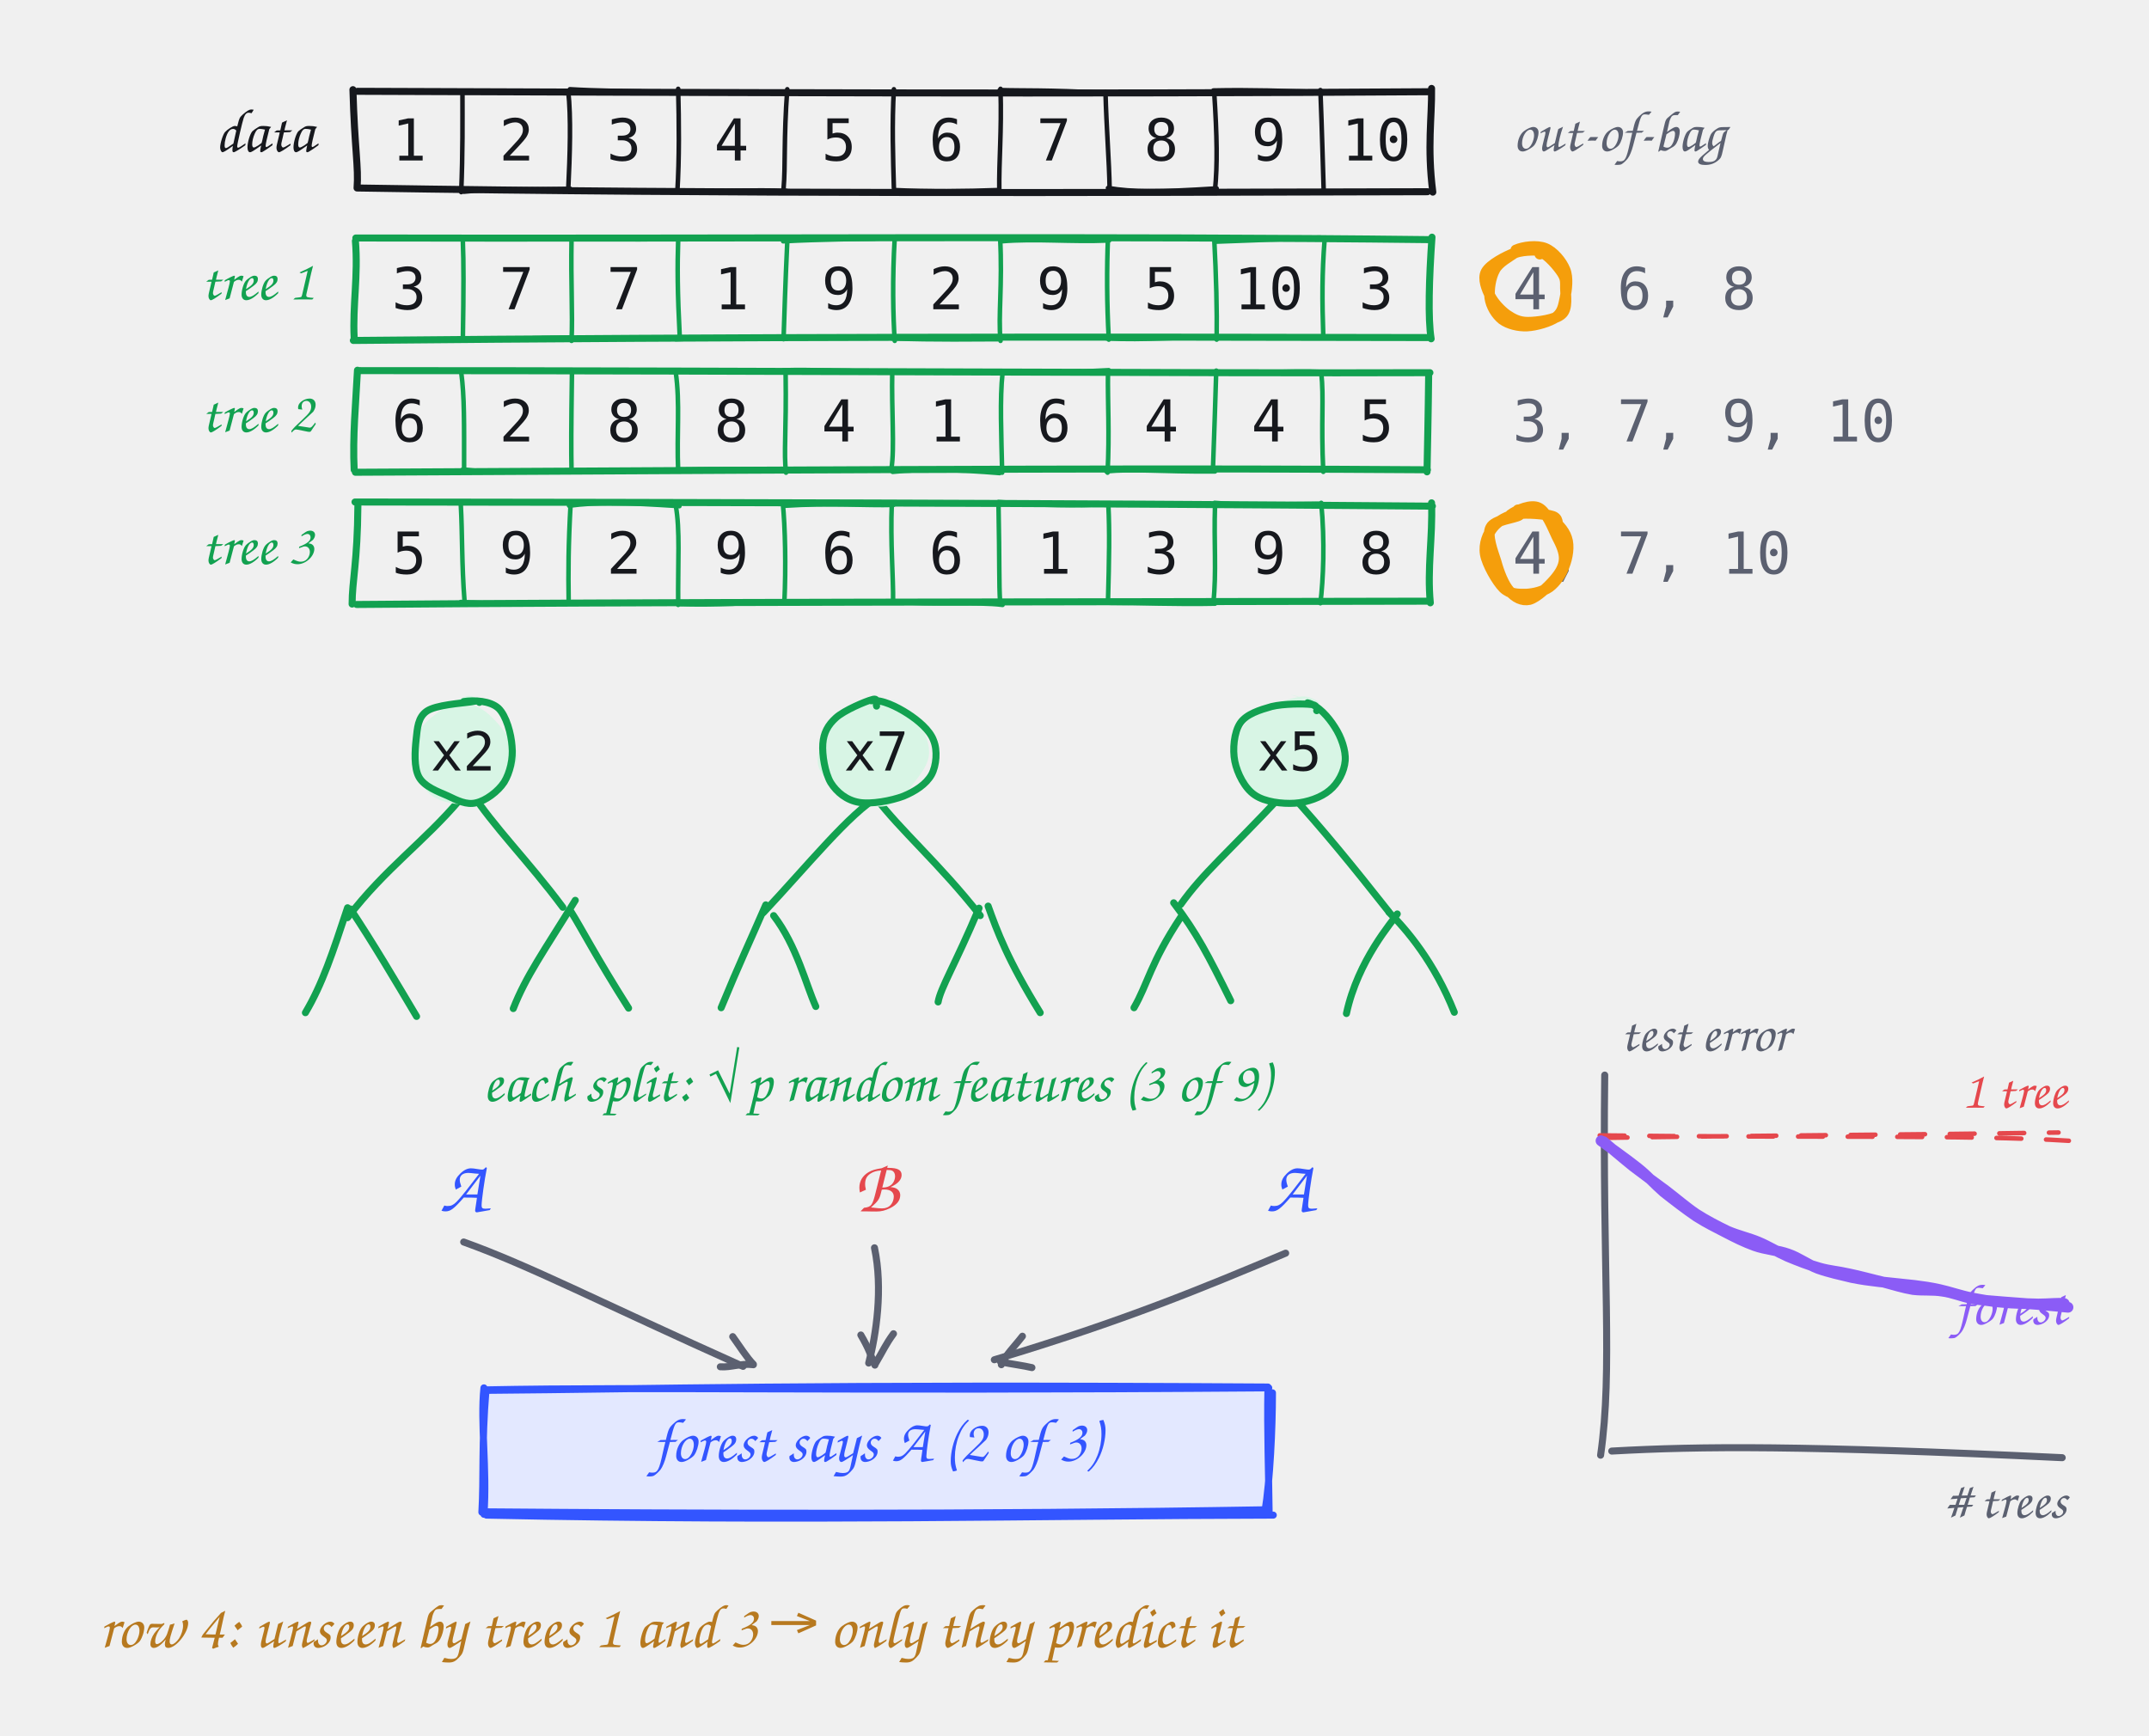
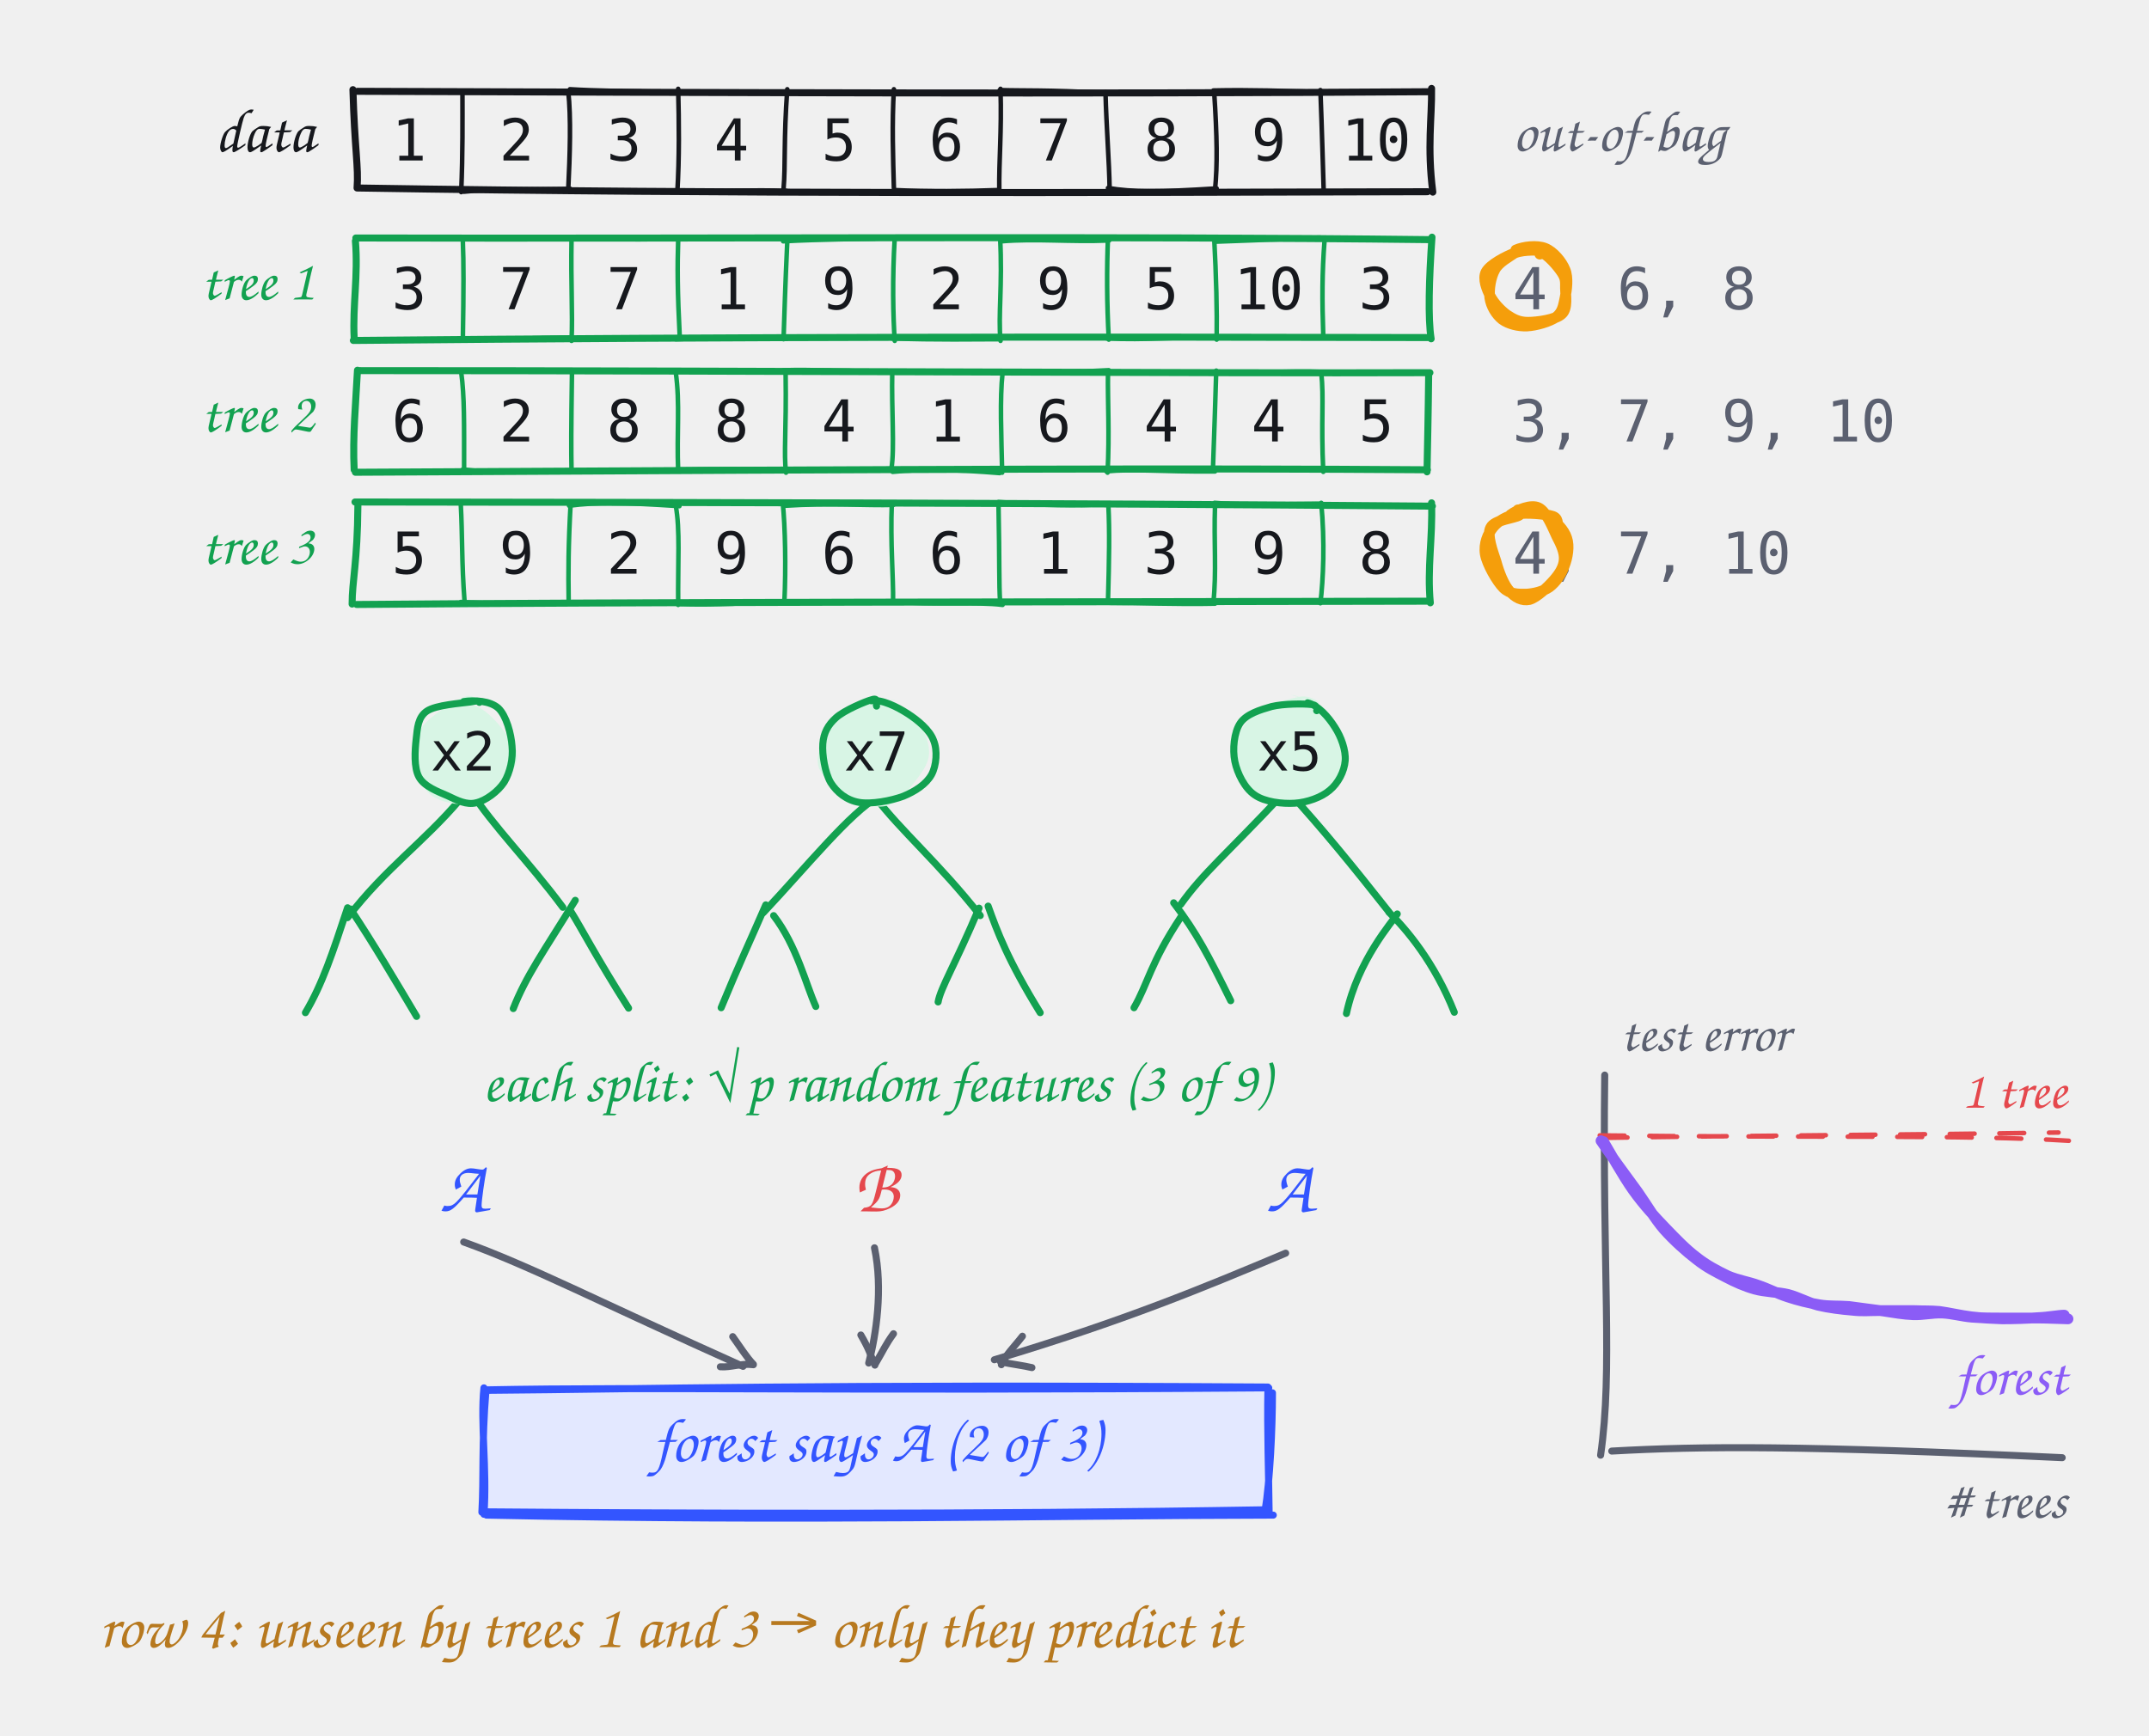
<svg xmlns="http://www.w3.org/2000/svg" viewBox="0 0 520 420" class="dg" font-family="Excalifont" data-diagram="random-forests">
  <style>
.dg path{fill:none;stroke-linecap:round;stroke-linejoin:round;stroke-width:1.7}
.dg .w-thick{stroke-width:2.6}.dg .w-thin{stroke-width:1.1}
.dg text{font-family:Excalifont,'Comic Sans MS',cursive;stroke:none}.dg .t-mono{font-family:'JetBrains Mono',monospace}
.s-ink{stroke:#16181D}.s-muted{stroke:#5B6070}.s-red{stroke:#E5484D}.s-blue{stroke:#3355FF}.s-green{stroke:#12A150}.s-orange{stroke:#F59E0B}.s-violet{stroke:#8B5CF6}.s-paper{stroke:#fff}.s-hl{stroke:#FFE45C}
.f-ink{fill:#16181D!important}.f-muted{fill:#E9E3D9!important}.f-red{fill:#FDE2E2!important}.f-blue{fill:#E3E8FF!important}.f-green{fill:#D8F5E5!important}.f-orange{fill:#FFF1D6!important}.f-violet{fill:#EDE5FF!important}.f-paper{fill:#fff!important}.f-hl{fill:#FFE45C!important}
.h-red{stroke:#E5484D}.h-blue{stroke:#3355FF}.h-green{stroke:#12A150}.h-orange{stroke:#F59E0B}.h-violet{stroke:#8B5CF6}.h-hl{stroke:#FFE45C}.h-ink{stroke:#16181D}.h-muted{stroke:#9AA0AE}
.t-ink{fill:#16181D}.t-muted{fill:#5B6070}.t-red{fill:#E5484D}.t-blue{fill:#3355FF}.t-green{fill:#12A150}.t-orange{fill:#B7791F}.t-violet{fill:#8B5CF6}.t-paper{fill:#fff}
</style>
  <g data-el="0" data-step="0" style="--i:0">
    <text x="76" y="34" font-size="15" text-anchor="end" dominant-baseline="central" class="t t-ink t-bold">data</text>
  </g>
  <g data-el="1" data-step="0" style="--i:1">
    <path d="M86.5 22.1 C172.8 22.4, 260 22.8, 346.1 22.2 M346.4 21.4 C346.5 28.6, 345.3 35.5, 346.7 46.5 M345.4 46.4 C262.5 46.6, 179.5 47, 86.5 45.5 M86.4 45.5 C86.8 40.6, 85.8 35.9, 85.4 21.7" class="s-ink" pathLength="1" />
    <path d="M111.9 22.2 C111.9 29.4, 112 36.6, 111.6 46.5 M112.2 46.4 C119 45.7, 125 45.9, 138 45.7 M137.5 45.8 C137.9 37.6, 138.2 28.3, 137.5 22.1 M137.9 21.6 C144.5 22, 150.3 22, 163.5 22.3 M164.1 21.5 C164.3 29.6, 164.4 38.2, 163.9 46.4 M164.5 46.3 C173.1 46.3, 182.7 45.9, 190.3 46.2 M189.6 45.7 C190.1 40, 189.6 33.8, 190.5 21.6 M189.7 22.3 C197.7 22.3, 204.9 22.2, 215.9 22.4 M216.3 21.6 C215.8 29.8, 216.1 38.4, 216.3 45.6 M216.3 46 C224.7 46.4, 233.6 46.3, 241.6 46 M241.8 46.3 C241.7 38.4, 242.4 32.2, 242.1 21.5 M241.9 21.8 C247.5 22, 252.9 21.7, 267.7 22.5 M267.5 22.3 C267.7 30.6, 268.4 39.1, 268.5 45.8 M268.1 45.5 C274.1 46.5, 280.3 46.5, 294.4 45.6 M294 46 C294.6 39.9, 294.5 33.1, 293.8 22.3 M293.6 21.9 C302.4 21.7, 311.1 22, 319.9 22.3 M319.5 21.8 C319.9 31.9, 320.1 40.3, 320.3 46.2" class="s-ink w-thin" pathLength="1" />
    <text x="99" y="34" font-size="14" text-anchor="middle" dominant-baseline="central" class="t t-ink t-mono">1</text>
    <text x="125" y="34" font-size="14" text-anchor="middle" dominant-baseline="central" class="t t-ink t-mono">2</text>
    <text x="151" y="34" font-size="14" text-anchor="middle" dominant-baseline="central" class="t t-ink t-mono">3</text>
    <text x="177" y="34" font-size="14" text-anchor="middle" dominant-baseline="central" class="t t-ink t-mono">4</text>
    <text x="203" y="34" font-size="14" text-anchor="middle" dominant-baseline="central" class="t t-ink t-mono">5</text>
    <text x="229" y="34" font-size="14" text-anchor="middle" dominant-baseline="central" class="t t-ink t-mono">6</text>
    <text x="255" y="34" font-size="14" text-anchor="middle" dominant-baseline="central" class="t t-ink t-mono">7</text>
    <text x="281" y="34" font-size="14" text-anchor="middle" dominant-baseline="central" class="t t-ink t-mono">8</text>
    <text x="307" y="34" font-size="14" text-anchor="middle" dominant-baseline="central" class="t t-ink t-mono">9</text>
    <text x="333" y="34" font-size="14" text-anchor="middle" dominant-baseline="central" class="t t-ink t-mono">10</text>
  </g>
  <g data-el="2" data-step="1" style="--i:0">
    <text x="76" y="70" font-size="14" text-anchor="end" dominant-baseline="central" class="t t-green">tree 1</text>
  </g>
  <g data-el="3" data-step="1" style="--i:1">
    <path d="M86.1 57.6 C177.9 57.8, 270.2 57.1, 345.8 58 M346.5 57.4 C345.8 67.3, 345.5 77.2, 346.3 82 M345.5 81.7 C262.3 81.5, 179.5 81.5, 85.5 82.4 M85.7 81.8 C85.3 73.9, 86.7 66.8, 86 58.3" class="s-green" pathLength="1" />
    <path d="M112 58.5 C112.2 63.4, 112.2 69.7, 112 82.1 M112.4 82.1 C117.5 82.4, 122.8 81.9, 137.6 81.7 M138.3 82.5 C138.6 75.5, 138.1 69, 138.3 57.6 M138.5 57.6 C147.8 57.8, 158.2 58.2, 163.7 57.6 M164.1 58.1 C163.9 64.4, 163.9 70.3, 164.5 82 M163.5 82.1 C174.2 81.5, 183.8 82.1, 189.5 81.8 M189.6 82.1 C189.8 76.3, 190 69, 190.5 58.5 M189.5 58.4 C198.6 57.9, 207.5 57.9, 216.4 57.6 M216.5 57.6 C215.9 67.5, 216.1 76.6, 216.5 82.5 M215.8 81.9 C226.1 82.3, 236.6 82.1, 242 82.1 M242.1 82.5 C241.5 76.2, 242.6 69.2, 242 57.5 M242.3 58.4 C250.7 57.7, 258.9 58.6, 268.4 58.2 M268.1 57.5 C267.8 65, 267.8 73.2, 268.3 82.2 M267.8 81.9 C277 82.4, 286 81.5, 294.3 81.6 M294.4 82.2 C294.5 74.9, 294.3 67.1, 293.8 57.6 M293.9 58.5 C299.8 58.3, 304.9 58.1, 319.5 57.5 M320.5 58.3 C319.9 65.9, 319.9 72.7, 320.2 81.4" class="s-green w-thin" pathLength="1" />
    <text x="99" y="70" font-size="14" text-anchor="middle" dominant-baseline="central" class="t t-ink t-mono">3</text>
    <text x="125" y="70" font-size="14" text-anchor="middle" dominant-baseline="central" class="t t-ink t-mono">7</text>
    <text x="151" y="70" font-size="14" text-anchor="middle" dominant-baseline="central" class="t t-ink t-mono">7</text>
    <text x="177" y="70" font-size="14" text-anchor="middle" dominant-baseline="central" class="t t-ink t-mono">1</text>
    <text x="203" y="70" font-size="14" text-anchor="middle" dominant-baseline="central" class="t t-ink t-mono">9</text>
    <text x="229" y="70" font-size="14" text-anchor="middle" dominant-baseline="central" class="t t-ink t-mono">2</text>
    <text x="255" y="70" font-size="14" text-anchor="middle" dominant-baseline="central" class="t t-ink t-mono">9</text>
    <text x="281" y="70" font-size="14" text-anchor="middle" dominant-baseline="central" class="t t-ink t-mono">5</text>
    <text x="307" y="70" font-size="14" text-anchor="middle" dominant-baseline="central" class="t t-ink t-mono">10</text>
    <text x="333" y="70" font-size="14" text-anchor="middle" dominant-baseline="central" class="t t-ink t-mono">3</text>
  </g>
  <g data-el="4" data-step="1" style="--i:2">
    <text x="76" y="102" font-size="14" text-anchor="end" dominant-baseline="central" class="t t-green">tree 2</text>
  </g>
  <g data-el="5" data-step="1" style="--i:3">
    <path d="M86.6 89.7 C189.4 89.7, 292 90.4, 346 90.2 M345.7 90.6 C345.6 100.2, 345.4 108.9, 345.3 114.2 M345.4 113.7 C288.1 113.3, 231.4 113.5, 86 114.3 M85.7 113.7 C85.3 105.7, 86.1 97.4, 86.5 89.6" class="s-green" pathLength="1" />
    <path d="M111.6 90.1 C112.4 96, 112.3 102.5, 112.3 113.7 M112 113.6 C118 114.4, 123.8 114.3, 138.5 114.2 M138.3 114.1 C138.2 109, 138.2 104, 138.4 90.2 M138.4 89.7 C148.2 90.2, 158.1 89.5, 163.8 89.8 M163.5 90 C164.6 97.8, 163.7 104.7, 164.1 114 M164.5 113.6 C172.1 113.5, 180.3 113.5, 190.3 113.6 M190.2 114.4 C189.6 109.5, 190.3 104.7, 190.1 90.4 M189.6 89.6 C196.7 89.4, 202.3 89.8, 216 89.9 M215.9 90 C215.7 99.1, 216.5 108.6, 215.7 113.4 M216 114.2 C223.5 113.4, 232 113.7, 241.9 114.5 M242.5 114.4 C242.3 105.4, 241.9 96.5, 242.6 90.2 M242.3 89.9 C251.1 90.4, 260.8 90, 268.3 89.6 M268.1 90.1 C268 97.4, 268.5 104.8, 268 114.4 M267.7 114.1 C274 113.4, 280.6 114.2, 294 114.1 M293.5 113.6 C293.8 105.4, 294.1 96.5, 294.3 89.7 M293.5 90 C302.8 90.4, 312.6 89.7, 319.7 90 M319.7 90.1 C320.4 96.5, 319.6 101.7, 320.2 114.2" class="s-green w-thin" pathLength="1" />
    <text x="99" y="102" font-size="14" text-anchor="middle" dominant-baseline="central" class="t t-ink t-mono">6</text>
    <text x="125" y="102" font-size="14" text-anchor="middle" dominant-baseline="central" class="t t-ink t-mono">2</text>
    <text x="151" y="102" font-size="14" text-anchor="middle" dominant-baseline="central" class="t t-ink t-mono">8</text>
    <text x="177" y="102" font-size="14" text-anchor="middle" dominant-baseline="central" class="t t-ink t-mono">8</text>
    <text x="203" y="102" font-size="14" text-anchor="middle" dominant-baseline="central" class="t t-ink t-mono">4</text>
    <text x="229" y="102" font-size="14" text-anchor="middle" dominant-baseline="central" class="t t-ink t-mono">1</text>
    <text x="255" y="102" font-size="14" text-anchor="middle" dominant-baseline="central" class="t t-ink t-mono">6</text>
    <text x="281" y="102" font-size="14" text-anchor="middle" dominant-baseline="central" class="t t-ink t-mono">4</text>
    <text x="307" y="102" font-size="14" text-anchor="middle" dominant-baseline="central" class="t t-ink t-mono">4</text>
    <text x="333" y="102" font-size="14" text-anchor="middle" dominant-baseline="central" class="t t-ink t-mono">5</text>
  </g>
  <g data-el="6" data-step="1" style="--i:4">
    <text x="76" y="134" font-size="14" text-anchor="end" dominant-baseline="central" class="t t-green">tree 3</text>
  </g>
  <g data-el="7" data-step="1" style="--i:5">
    <path d="M85.9 121.5 C168.1 121.6, 249.7 121.7, 346.6 122.5 M346.4 121.7 C346.7 129.9, 345.3 137.7, 346.1 145.9 M346 145.5 C251.5 145.7, 155.4 145.7, 86.3 146.3 M85.2 146.2 C85.2 140.6, 86.5 136, 86.6 122.4" class="s-green" pathLength="1" />
    <path d="M111.5 122.2 C111.9 129.2, 111.7 136.5, 112.4 145.4 M111.5 145.7 C121.5 146.2, 130.7 146.4, 138 145.8 M137.6 145.5 C137.5 138.4, 137.5 132.1, 138.1 121.5 M137.7 122.4 C144.7 121.5, 150.6 121.6, 164.4 122.5 M163.5 122.3 C164.6 128.2, 164 136, 164.1 146.4 M164.1 146.2 C170.5 146.4, 176.1 146.3, 189.5 145.5 M189.8 145.7 C190.2 137.2, 190 127.6, 189.4 121.6 M190 122.4 C200.6 121.7, 209.9 122.4, 216.2 122.2 M215.8 121.7 C215.4 131.4, 216.2 139.7, 216.1 145.8 M216.2 145.6 C226.5 146.5, 236.3 145.6, 242.6 146.4 M242 145.7 C241.7 141.2, 241.9 136.9, 241.6 121.5 M241.6 121.5 C251.5 122.3, 260.1 122.5, 268.3 122 M268.2 122.4 C268.5 128.5, 268.4 135.1, 268.1 145.6 M268.5 145.9 C276 145.9, 284.4 146.3, 294 146.1 M293.6 145.8 C294.4 138.6, 293.7 131.1, 294 122.4 M293.9 121.7 C301.2 122.4, 309.7 122, 319.5 121.9 M319.7 121.7 C320.6 131.1, 320.2 140.3, 319.5 146" class="s-green w-thin" pathLength="1" />
    <text x="99" y="134" font-size="14" text-anchor="middle" dominant-baseline="central" class="t t-ink t-mono">5</text>
    <text x="125" y="134" font-size="14" text-anchor="middle" dominant-baseline="central" class="t t-ink t-mono">9</text>
    <text x="151" y="134" font-size="14" text-anchor="middle" dominant-baseline="central" class="t t-ink t-mono">2</text>
    <text x="177" y="134" font-size="14" text-anchor="middle" dominant-baseline="central" class="t t-ink t-mono">9</text>
    <text x="203" y="134" font-size="14" text-anchor="middle" dominant-baseline="central" class="t t-ink t-mono">6</text>
    <text x="229" y="134" font-size="14" text-anchor="middle" dominant-baseline="central" class="t t-ink t-mono">6</text>
    <text x="255" y="134" font-size="14" text-anchor="middle" dominant-baseline="central" class="t t-ink t-mono">1</text>
    <text x="281" y="134" font-size="14" text-anchor="middle" dominant-baseline="central" class="t t-ink t-mono">3</text>
    <text x="307" y="134" font-size="14" text-anchor="middle" dominant-baseline="central" class="t t-ink t-mono">9</text>
    <text x="333" y="134" font-size="14" text-anchor="middle" dominant-baseline="central" class="t t-ink t-mono">8</text>
  </g>
  <g data-el="8" data-step="1" style="--i:6">
    <text x="366" y="34" font-size="14" text-anchor="start" dominant-baseline="central" class="t t-muted t-bold">out-of-bag</text>
    <text x="366" y="70" font-size="14" text-anchor="start" dominant-baseline="central" class="t t-muted t-mono">4, 6, 8</text>
    <text x="366" y="102" font-size="14" text-anchor="start" dominant-baseline="central" class="t t-muted t-mono">3, 7, 9, 10</text>
    <text x="366" y="134" font-size="14" text-anchor="start" dominant-baseline="central" class="t t-muted t-mono">4, 7, 10</text>
  </g>
  <g data-el="9" data-step="2" style="--i:0">
    <path d="M84.1 222.1 C93.3 210.1, 102.5 203.9, 111.4 193.4 M113.7 191.2 C119.4 200.1, 127.8 208.3, 136.2 219.6" class="s-green" pathLength="1" />
    <path d="M73.9 245.1 C78 238.2, 80.5 230.6, 84.1 219.7 M84.8 220 C90.2 228.1, 95.8 237.6, 100.8 246" class="s-green" pathLength="1" />
    <path d="M124.2 244.1 C127.3 236.2, 131.5 230.4, 139.2 217.9 M138.2 220.7 C140.6 224.5, 144.3 231.7, 152.1 244" class="s-green" pathLength="1" />
    <path d="M108.9 170.9 C111.2 170, 113.6 170.1, 115.8 171.2 C118 172.2, 120.5 175, 122 177 C123.6 179.1, 125.4 181.1, 125.1 183.7 C124.7 186.3, 121.9 190.6, 119.7 192.5 C117.5 194.3, 114.7 194.7, 112 194.7 C109.4 194.6, 105.8 193.9, 103.8 192 C101.9 190.2, 100.5 186.4, 100.3 183.7 C100.1 180.9, 100.4 178, 102.5 175.5 C104.5 173, 110.3 169.4, 112.5 168.6 C114.8 167.7, 116.3 170.2, 116.1 170.5" class="f-green" />
    <path d="M112.2 169.8 C114.8 169.4, 118.6 169.6, 120.6 171.4 C122.5 173.2, 123.7 177.6, 123.9 180.6 C124.2 183.6, 123.4 187, 122 189.3 C120.5 191.6, 117.5 193.8, 115.2 194.3 C112.9 194.9, 110.6 193.7, 108.3 192.6 C106 191.6, 102.7 190.4, 101.4 188.1 C100.1 185.8, 100.4 181.6, 100.7 178.9 C101 176.2, 101.1 173.6, 103.3 172.1 C105.5 170.6, 111.7 170.2, 113.8 169.9 C115.9 169.5, 115.7 169.7, 116 170" class="s-green" pathLength="1" />
    <text x="112" y="182" font-size="13" text-anchor="middle" dominant-baseline="central" class="t t-ink t-mono">x2</text>
  </g>
  <g data-el="10" data-step="2" style="--i:1">
    <path d="M184.7 220.9 C195.4 209.5, 205.8 196.6, 212.6 192.8 M211.7 192.8 C217.8 200.9, 227.3 209, 237.2 221.6" class="s-green" pathLength="1" />
    <path d="M174.5 243.9 C178.9 233.2, 181.4 228, 185.3 219 M187.2 221.6 C192.8 228.9, 195 238.3, 197.4 243.6" class="s-green" pathLength="1" />
    <path d="M227 242.5 C227.6 239.1, 231.1 233.5, 236.9 219.8 M239.1 219.3 C241.3 225.4, 243.8 232.3, 251.7 245.1" class="s-green" pathLength="1" />
    <path d="M213 169.2 C215.6 169.4, 219.1 171.1, 221 173.2 C223 175.2, 224.7 179, 224.8 181.6 C225 184.1, 223.6 186.3, 221.9 188.5 C220.3 190.7, 217.5 194, 215 194.9 C212.5 195.7, 209.5 194.9, 206.7 193.5 C203.9 192.1, 199.6 188.8, 198.4 186.4 C197.2 184, 198.2 181.7, 199.3 179.1 C200.5 176.5, 203 172.4, 205.5 170.8 C208.1 169.2, 212.7 169.7, 214.6 169.5 C216.4 169.3, 216.6 169.5, 216.7 169.6" class="f-green" />
    <path d="M210.8 169.6 C213.4 169.2, 217.1 171.1, 219.6 172.7 C222.1 174.3, 225 176.7, 225.9 179.2 C226.9 181.6, 226.6 185.3, 225.4 187.5 C224.1 189.8, 221.5 191.5, 218.6 192.7 C215.7 193.8, 210.8 194.7, 207.9 194.2 C204.9 193.7, 202.5 191.8, 201 189.4 C199.6 187, 198.9 182.6, 199.1 180 C199.3 177.4, 200.3 175.5, 202.3 173.7 C204.3 171.9, 209.5 169.7, 211.1 169.3 C212.7 168.8, 211.9 170.5, 212.1 170.9" class="s-green" pathLength="1" />
    <text x="212" y="182" font-size="13" text-anchor="middle" dominant-baseline="central" class="t t-ink t-mono">x7</text>
  </g>
  <g data-el="11" data-step="2" style="--i:2">
    <path d="M285.7 218.9 C291.2 211.2, 296.8 206.7, 310.4 192.2 M311.5 191.3 C320 200.6, 327.4 209.7, 336 220.6" class="s-green" pathLength="1" />
    <path d="M274.4 243.9 C277.7 238.2, 278.4 233, 285.7 222 M284 218.5 C289.6 225.8, 292.4 231.3, 297.8 242.2" class="s-green" pathLength="1" />
    <path d="M325.8 245.3 C328.6 232.3, 337 223, 338.1 221.2 M336.1 220.8 C340.3 224.9, 347.1 232.9, 351.9 245" class="s-green" pathLength="1" />
    <path d="M312.4 168.2 C315.2 168.4, 319.7 171.7, 322 173.8 C324.3 175.9, 325.8 178.3, 326 180.9 C326.2 183.4, 324.9 187, 323.2 189.2 C321.6 191.5, 319 193.6, 316.3 194.3 C313.5 195, 309.5 194.4, 306.7 193.3 C304 192.2, 300.9 190.1, 299.6 187.8 C298.3 185.5, 298.3 182.1, 299.1 179.5 C299.9 176.9, 301.8 174, 304.4 172.2 C307 170.4, 312.3 169, 314.7 168.6 C317.2 168.3, 319.2 169.9, 319.2 170.2" class="f-green" />
    <path d="M316.4 170.1 C319 170.7, 321.5 173.6, 323 176 C324.5 178.3, 325.7 181.6, 325.5 184.1 C325.3 186.7, 323.8 189.6, 321.7 191.3 C319.7 193, 316.3 194.2, 313.3 194.4 C310.3 194.6, 306 194.1, 303.6 192.4 C301.2 190.8, 299.4 187.2, 298.8 184.3 C298.2 181.4, 298.6 177.2, 300.1 175 C301.6 172.8, 304.9 171.8, 307.7 171 C310.6 170.3, 315.4 170.3, 317.2 170.5 C319.1 170.6, 318.6 172, 318.6 172" class="s-green" pathLength="1" />
    <text x="312" y="182" font-size="13" text-anchor="middle" dominant-baseline="central" class="t t-ink t-mono">x5</text>
  </g>
  <g data-el="12" data-step="2" style="--i:3">
    <text x="212" y="264" font-size="14" text-anchor="middle" dominant-baseline="central" class="t t-green">each split: √p random features (3 of 9)</text>
  </g>
  <g data-el="13" data-step="3" style="--i:0">
    <text x="112" y="290" font-size="18" text-anchor="middle" dominant-baseline="central" class="t t-blue t-bold">A</text>
    <path d="M112.2 300.6 C128.1 306.3, 145 315.1, 179.8 330.7" class="s-muted" pathLength="1" />
    <path d="M177.3 323.5 C178.9 325.7, 180.7 328.6, 182.3 330.2 M182.3 330.3 C179.2 329.9, 176.9 331, 174.3 330.8" class="s-muted" pathLength="1" />
    <text x="212" y="290" font-size="18" text-anchor="middle" dominant-baseline="central" class="t t-red t-bold">B</text>
    <path d="M211.6 302 C213.7 311.9, 212 323.1, 210.2 329.9" class="s-muted" pathLength="1" />
    <path d="M216.2 322.8 C214.3 325.4, 213.7 326.9, 211.8 330.1 M211.7 330.4 C210.6 327.9, 210.4 326.7, 208.3 323.1" class="s-muted" pathLength="1" />
    <text x="312" y="290" font-size="18" text-anchor="middle" dominant-baseline="central" class="t t-blue t-bold">A</text>
    <path d="M311.1 303.3 C291.6 311.5, 272.3 319.6, 240.6 329.1" class="s-muted" pathLength="1" />
    <path d="M249.7 331 C247.6 330.5, 245 330.2, 242.1 329.6 M242.3 330.3 C243.5 327.7, 245.4 326, 247.4 323.4" class="s-muted" pathLength="1" />
  </g>
  <g data-el="14" data-step="3" style="--i:1">
    <path d="M118 335.2 L307.7 335.5 L306 365 L116.1 366" class="f-blue" />
    <path d="M118 336.5 C157.1 336.2, 194.4 335, 306.8 335.7 M117.1 336.4 C158.3 335.6, 200.3 336.7, 307 335.9 M307.9 337.1 C307.9 345.8, 307.3 358.4, 306.1 365.7 M306.8 335.9 C306.6 346.5, 307 356.7, 307.1 366.4 M308.1 366.7 C251.1 366.8, 194.3 368.3, 117.7 366.7 M306.7 365.4 C235.6 366.6, 165.3 366.3, 116.9 365.9 M117.1 366.5 C117.9 355.7, 116.2 344.4, 117.1 335.9 M116.6 366 C117.1 357.5, 116.5 349.6, 117.6 336.4" class="s-blue" pathLength="1" />
    <text x="212" y="351" font-size="15" text-anchor="middle" dominant-baseline="central" class="t t-blue t-bold">forest says A (2 of 3)</text>
  </g>
  <g data-el="15" data-step="4" style="--i:0">
    <path d="M366.8 60.5 C368.6 59.7, 371.9 59.3, 373.9 60.1 C375.9 60.9, 377.9 63.3, 378.7 65.3 C379.5 67.2, 379.1 70.2, 378.7 72.1 C378.3 74, 378.1 75.5, 376.6 76.7 C375.1 77.8, 371.7 78.8, 369.5 78.9 C367.4 79, 365 78.4, 363.5 77.3 C362 76.1, 360.8 74.1, 360.5 72.1 C360.2 70.1, 360.7 67.1, 361.7 65.3 C362.6 63.5, 365.3 62.1, 366.4 61.3 C367.6 60.5, 368.3 60.4, 368.5 60.6 M372.9 61 C374.7 61.8, 376.9 64.4, 377.9 65.9 C378.9 67.4, 378.8 68.1, 378.8 69.8 C378.8 71.4, 379.4 74.7, 377.9 76 C376.4 77.4, 372 78, 369.7 78 C367.5 78, 366.1 77.2, 364.6 76.2 C363.1 75.1, 361.5 73.4, 360.6 71.7 C359.8 70, 358.7 67.5, 359.6 65.8 C360.6 64, 364.3 62.1, 366.6 61.2 C368.9 60.3, 372.6 60.6, 373.7 60.6 C374.7 60.7, 372.6 61.4, 372.6 61.5" class="s-orange w-thick" pathLength="1" />
    <path d="M374.7 125.3 C376.6 126.2, 378.5 128.3, 379.1 130.2 C379.8 132.2, 379.3 135, 378.5 137 C377.8 139, 376.4 141, 374.9 142.1 C373.3 143.2, 371.1 143.7, 369.3 143.8 C367.4 143.8, 365.5 143.9, 363.8 142.3 C362.2 140.7, 359.8 136.5, 359.4 134.1 C359 131.6, 360 129.2, 361.3 127.6 C362.6 126, 364.7 124.9, 367 124.4 C369.4 124, 373.9 124.4, 375.5 124.9 C377.2 125.3, 376.8 126.9, 376.9 127.3 M365.5 124.6 C367.1 123.4, 370.5 122, 372.3 122.9 C374.2 123.8, 375.7 127.7, 376.7 129.8 C377.8 131.9, 378.6 133.7, 378.5 135.4 C378.4 137.2, 377.4 138.8, 376 140.4 C374.6 142, 371.9 144.6, 370.1 145.1 C368.3 145.5, 366.6 144.6, 365.3 143.1 C363.9 141.6, 362.7 138.5, 362 135.9 C361.2 133.4, 359.7 129.6, 360.7 127.7 C361.6 125.8, 366.5 125.4, 367.6 124.7 C368.7 124, 367.7 123.6, 367.3 123.4" class="s-orange w-thick" pathLength="1" />
  </g>
  <g data-el="16" data-step="4" style="--i:1">
    <text x="24" y="396" font-size="15" text-anchor="start" dominant-baseline="central" class="t t-orange">row 4: unseen by trees 1 and 3 → only they predict it</text>
  </g>
  <g data-el="17" data-step="5" style="--i:0">
    <path d="M390 351.2 C411.7 350, 435.9 349.8, 499 352.8" class="s-muted" pathLength="1" />
    <path d="M387.3 352.2 C390.3 331.5, 387.7 308.1, 388.3 260.2" class="s-muted" pathLength="1" />
    <text x="500.1" y="365" font-size="13" text-anchor="end" dominant-baseline="central" class="t t-muted"># trees</text>
    <text x="392" y="252" font-size="13" text-anchor="start" dominant-baseline="central" class="t t-muted">test error</text>
    <path d="M387.8 275.4 C422.1 274.8, 461.2 274.7, 498.1 274.1 M387.1 274.8 C433.5 275.4, 477.6 274.6, 500.6 276.1" class="s-red w-thin" stroke-dasharray="6 6" />
    <text x="500.1" y="265.8" font-size="13" text-anchor="end" dominant-baseline="central" class="t t-red">1 tree</text>
  </g>
  <g data-el="18" data-step="5" style="--i:1">
-     <path d="M388 276.3 C389.2 277.3, 392.7 280.3, 395.2 282.3 C397.7 284.2, 400.4 286.2, 403 288.1 C405.5 290, 407.9 292.1, 410.4 293.8 C412.9 295.4, 415.6 296.8, 418.1 298 C420.7 299.1, 423.1 299.6, 425.5 300.6 C427.9 301.6, 430.1 303, 432.6 304.1 C435 305.1, 437.8 306.2, 440.3 306.9 C442.8 307.6, 444.8 307.7, 447.4 308.3 C449.9 308.8, 453.1 309.7, 455.7 310.3 C458.3 311, 460.5 311.7, 462.9 312.1 C465.3 312.4, 467.6 312.1, 470 312.5 C472.4 312.8, 474.7 313.8, 477.2 314.3 C479.6 314.7, 482.3 314.9, 484.9 315.1 C487.5 315.3, 490.3 315.5, 492.9 315.7 C495.5 315.9, 499.3 316.3, 500.4 316.4 M387.4 276.1 C388.7 277.1, 393.7 280.6, 396.3 282.7 C398.8 284.7, 400.3 286.5, 402.6 288.5 C405 290.4, 408 292.7, 410.5 294.4 C413 296, 415.3 297.1, 417.6 298.3 C419.9 299.5, 422.1 300.6, 424.6 301.5 C427.1 302.4, 430.2 302.6, 432.7 303.5 C435.3 304.4, 437.3 306, 439.9 307 C442.4 307.9, 445.6 308.6, 448.1 309.2 C450.6 309.7, 452.2 309.9, 454.7 310.2 C457.2 310.5, 460.7 310.8, 463.2 311.1 C465.6 311.4, 467 311.6, 469.3 312.1 C471.6 312.6, 474.5 313.6, 477 314.1 C479.6 314.6, 481.8 315, 484.5 315.2 C487.2 315.5, 490.7 315.5, 493.2 315.6 C495.7 315.6, 498.2 315.3, 499.5 315.5" class="s-violet w-thick" pathLength="1" />
+     <path d="M388 276.3 C389.2 278.3, 392.7 284.6, 395.2 288.1 C397.7 291.6, 400.4 294.5, 403 297.2 C405.5 299.8, 407.9 302.3, 410.4 304.2 C412.9 306.2, 415.6 307.6, 418.1 308.8 C420.7 309.9, 423.1 310.2, 425.5 311.1 C427.9 311.9, 430.1 313.1, 432.6 313.9 C435 314.7, 437.8 315.4, 440.3 315.8 C442.8 316.2, 444.8 316, 447.4 316.2 C449.9 316.5, 453.1 317, 455.7 317.3 C458.3 317.7, 460.5 318.1, 462.9 318.2 C465.3 318.3, 467.6 317.7, 470 317.8 C472.4 317.9, 474.7 318.6, 477.2 318.8 C479.6 319, 482.3 319, 484.9 319 C487.5 319, 490.3 319, 492.9 319 C495.5 319, 499.3 319.2, 500.4 319.2 M387.4 276.1 C388.7 278.1, 393.7 285, 396.3 288.5 C398.8 292.1, 400.3 294.8, 402.6 297.5 C405 300.2, 408 302.9, 410.5 304.8 C413 306.8, 415.3 307.9, 417.6 309.1 C419.9 310.3, 422.1 311.3, 424.6 312 C427.1 312.7, 430.2 312.7, 432.7 313.3 C435.3 314, 437.3 315.2, 439.9 315.9 C442.4 316.5, 445.6 316.9, 448.1 317.1 C450.6 317.4, 452.2 317.2, 454.7 317.2 C457.2 317.2, 460.7 317.2, 463.2 317.2 C465.6 317.3, 467 317.2, 469.3 317.4 C471.6 317.7, 474.5 318.4, 477 318.7 C479.6 319, 481.8 319.1, 484.5 319.2 C487.2 319.2, 490.7 319.1, 493.2 318.9 C495.7 318.8, 498.2 318.3, 499.5 318.3" class="s-violet w-thick" pathLength="1" />
  </g>
  <g data-el="19" data-step="5" style="--i:2">
-     <text x="500.1" y="318" font-size="14" text-anchor="end" dominant-baseline="central" class="t t-violet t-bold">forest</text>
+     <text x="500.1" y="335" font-size="14" text-anchor="end" dominant-baseline="central" class="t t-violet t-bold">forest</text>
  </g>
</svg>
